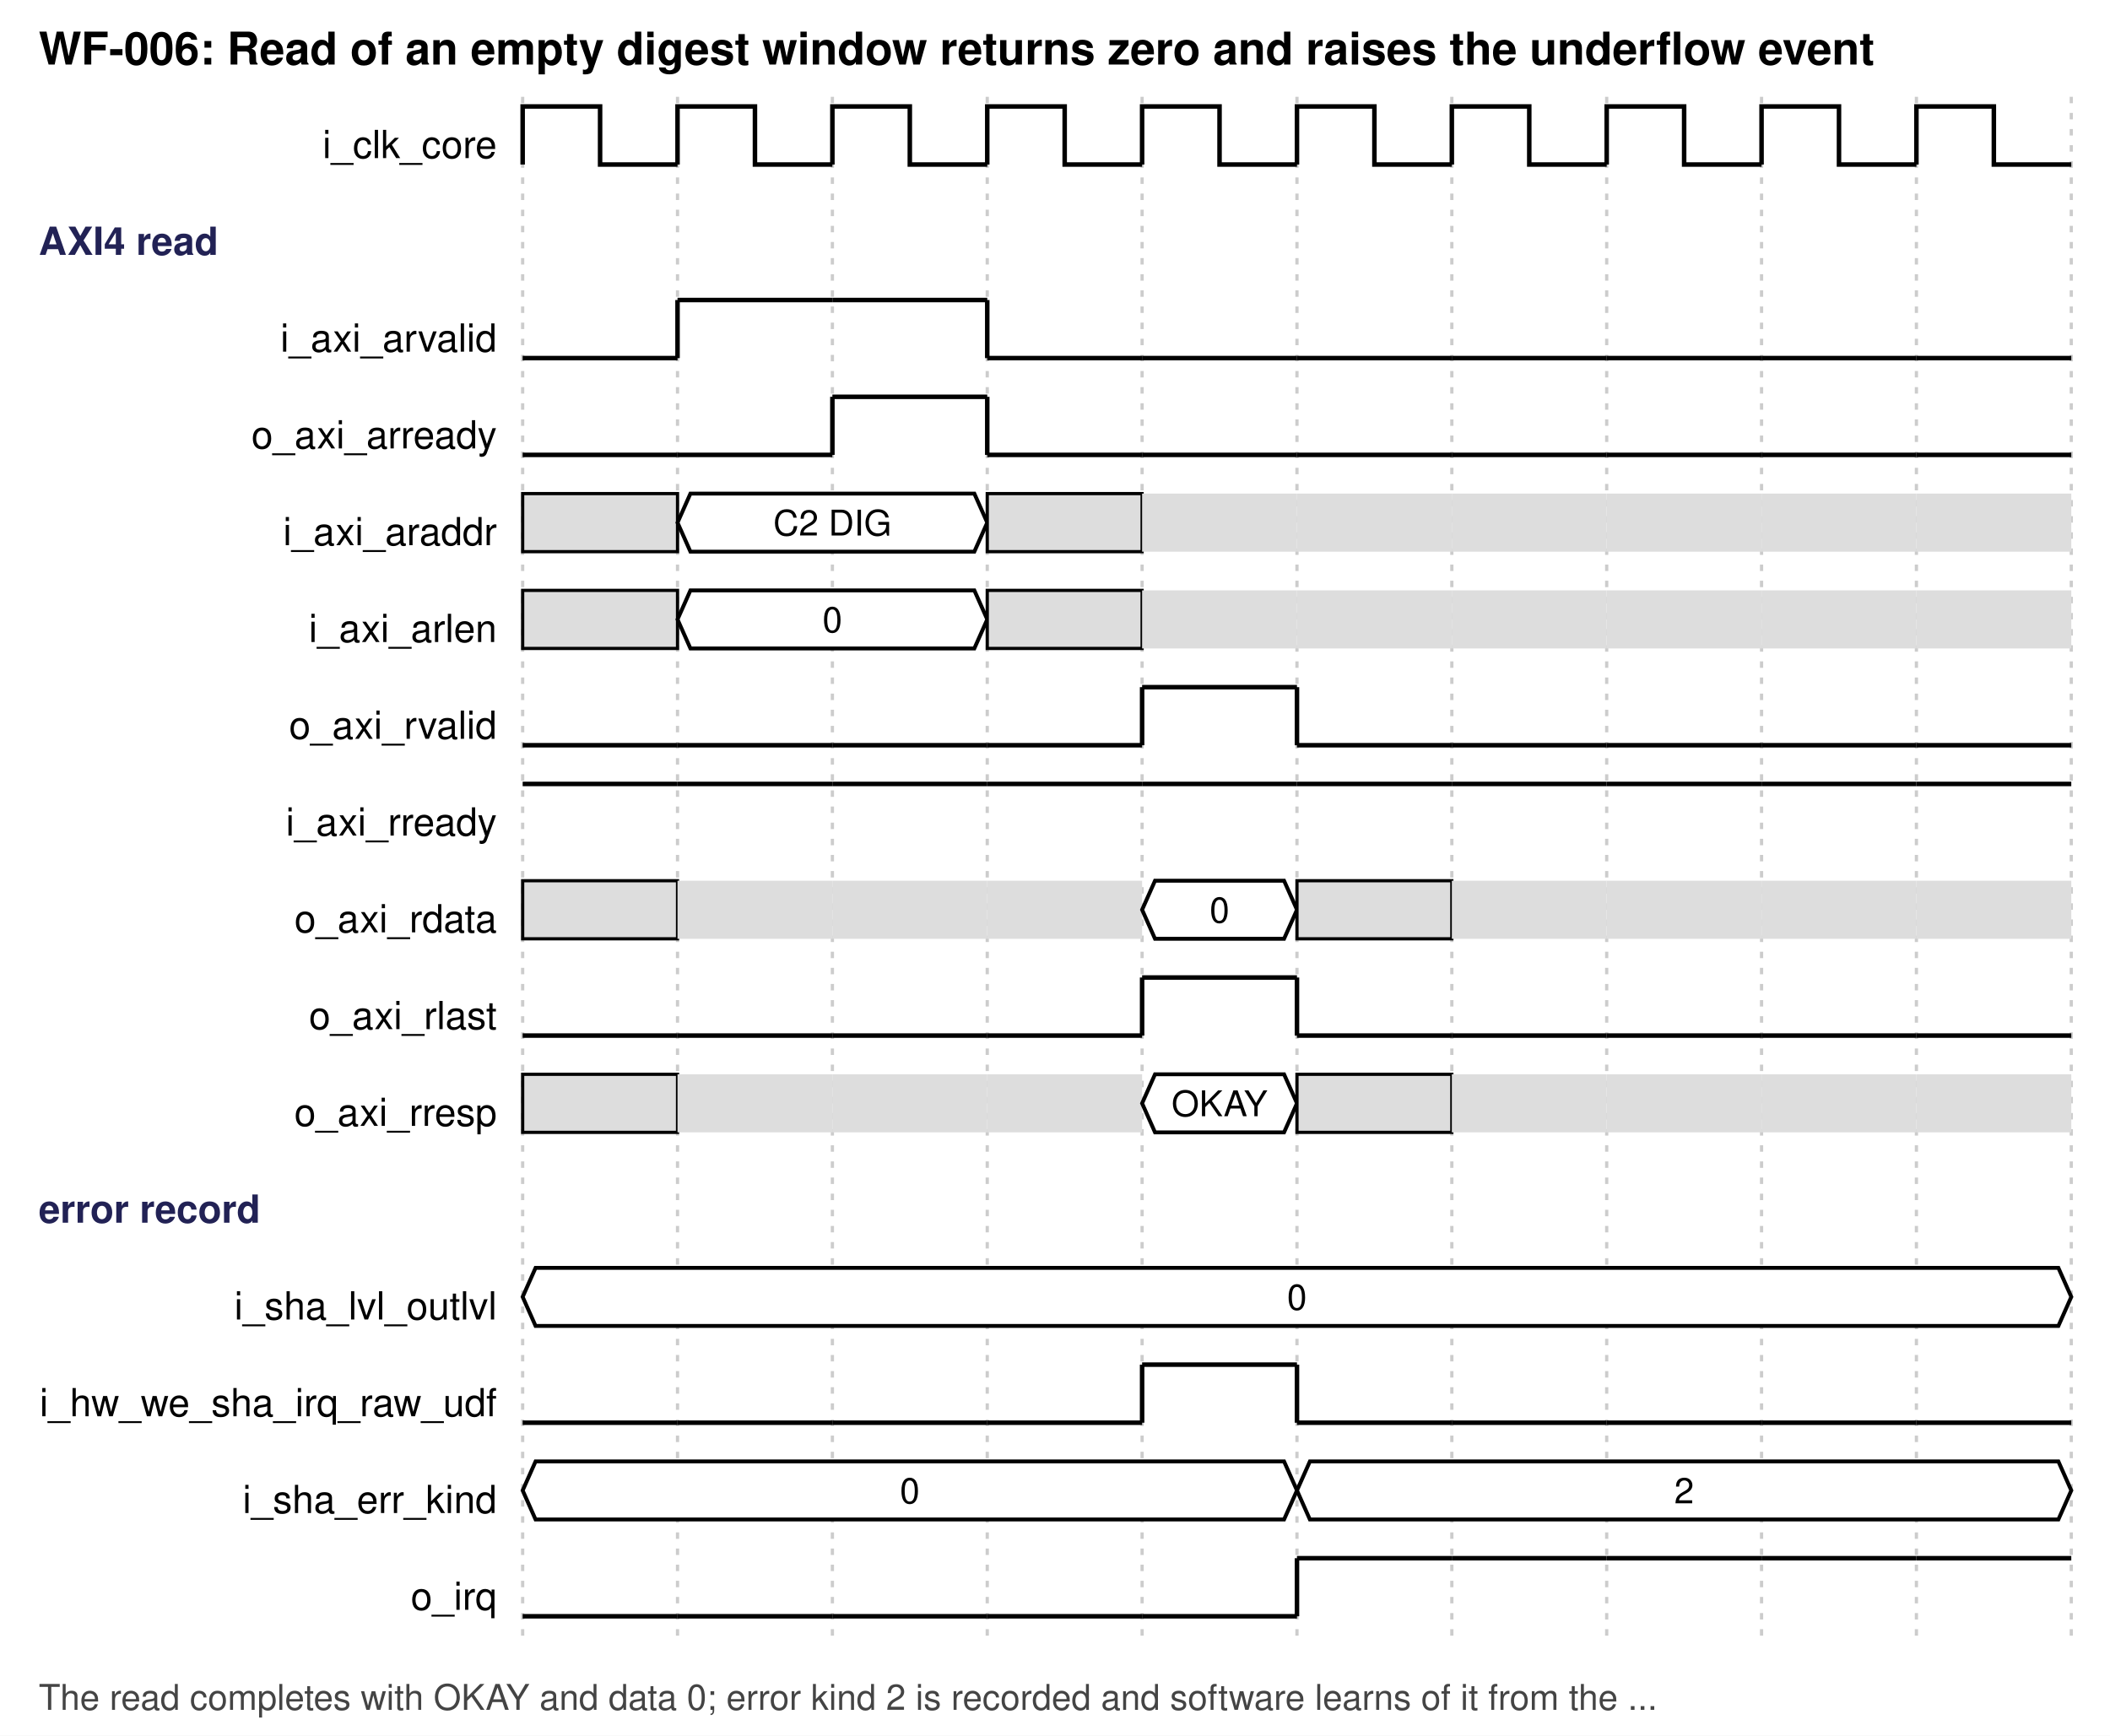
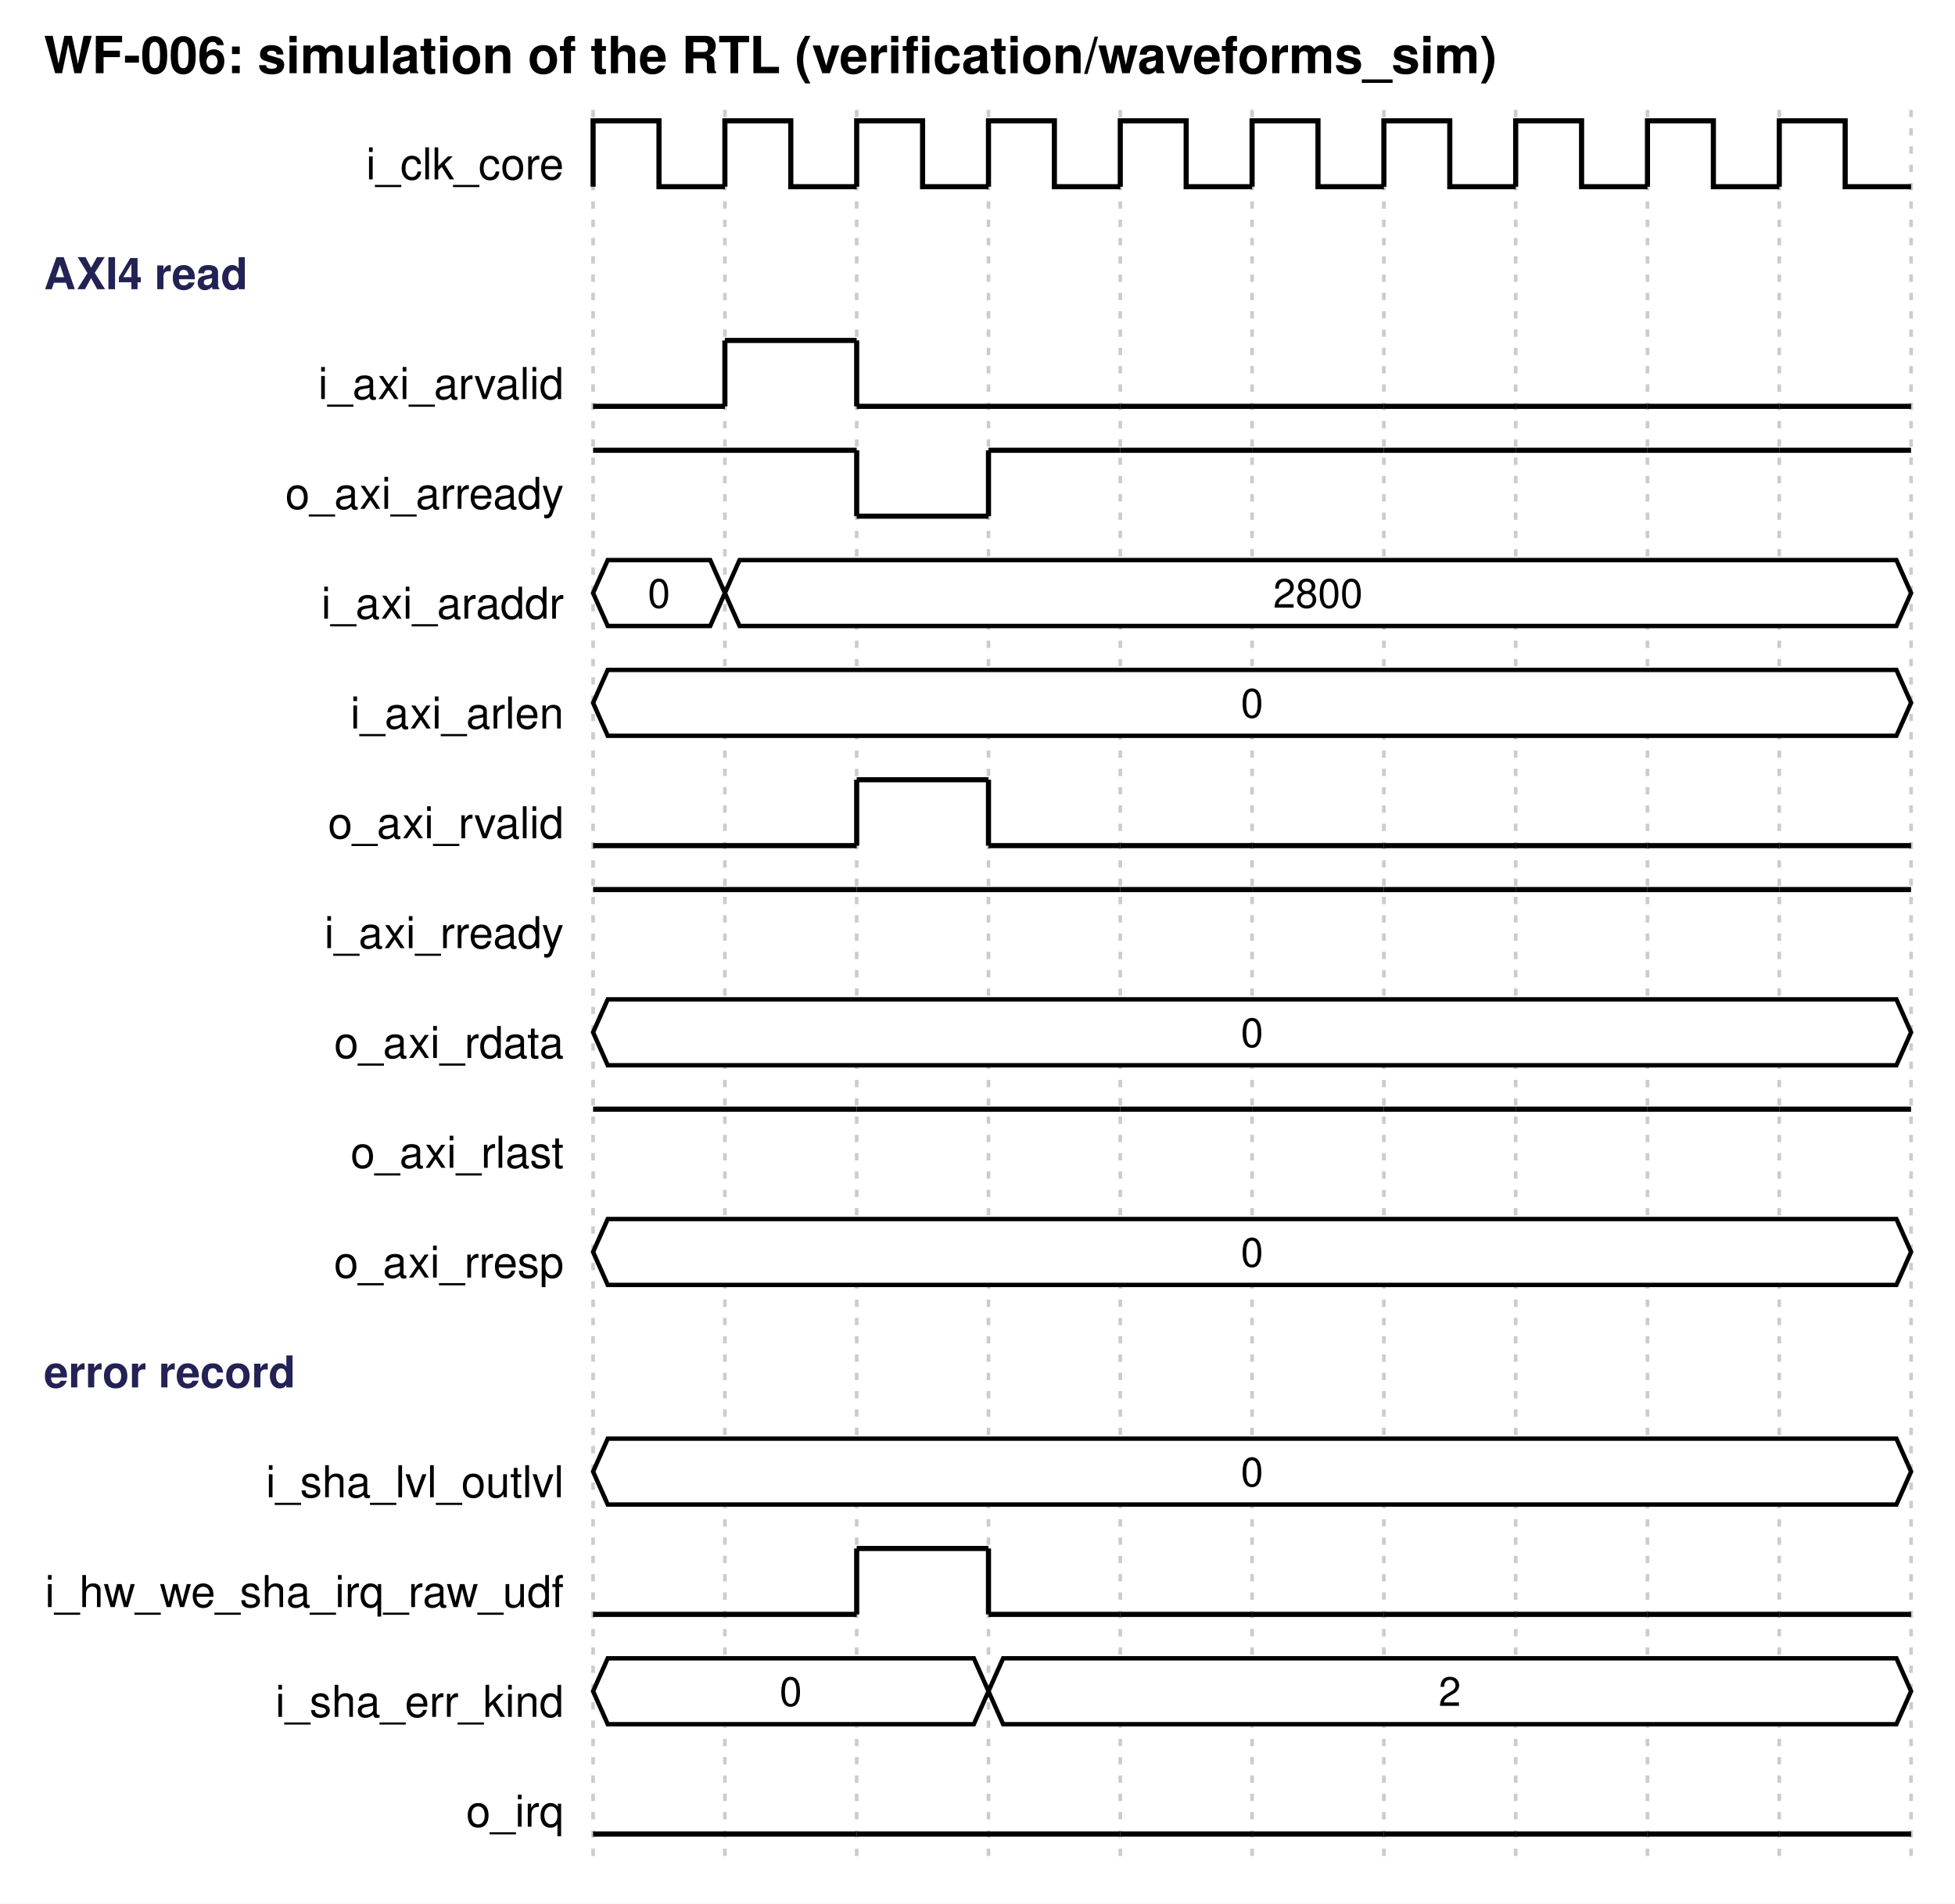
- <svg xmlns="http://www.w3.org/2000/svg" width="654" height="538" viewBox="0 0 654 538" font-family="Helvetica,Arial,sans-serif">
+ <svg xmlns="http://www.w3.org/2000/svg" width="534" height="520" viewBox="0 0 534 520" font-family="Helvetica,Arial,sans-serif">
  <rect width="100%" height="100%" fill="#fff" />
-   <text x="12" y="20" font-size="14" font-weight="bold">WF-006: Read of an empty digest window returns zero and raises the underflow event</text>
+   <text x="12" y="20" font-size="14" font-weight="bold">WF-006: simulation of the RTL (verification/waveforms_sim)</text>
  <line x1="162" y1="30" x2="162" y2="510" stroke="#ccc" stroke-dasharray="2,3" />
-   <line x1="210" y1="30" x2="210" y2="510" stroke="#ccc" stroke-dasharray="2,3" />
-   <line x1="258" y1="30" x2="258" y2="510" stroke="#ccc" stroke-dasharray="2,3" />
+   <line x1="198" y1="30" x2="198" y2="510" stroke="#ccc" stroke-dasharray="2,3" />
+   <line x1="234" y1="30" x2="234" y2="510" stroke="#ccc" stroke-dasharray="2,3" />
+   <line x1="270" y1="30" x2="270" y2="510" stroke="#ccc" stroke-dasharray="2,3" />
  <line x1="306" y1="30" x2="306" y2="510" stroke="#ccc" stroke-dasharray="2,3" />
-   <line x1="354" y1="30" x2="354" y2="510" stroke="#ccc" stroke-dasharray="2,3" />
-   <line x1="402" y1="30" x2="402" y2="510" stroke="#ccc" stroke-dasharray="2,3" />
+   <line x1="342" y1="30" x2="342" y2="510" stroke="#ccc" stroke-dasharray="2,3" />
+   <line x1="378" y1="30" x2="378" y2="510" stroke="#ccc" stroke-dasharray="2,3" />
+   <line x1="414" y1="30" x2="414" y2="510" stroke="#ccc" stroke-dasharray="2,3" />
  <line x1="450" y1="30" x2="450" y2="510" stroke="#ccc" stroke-dasharray="2,3" />
-   <line x1="498" y1="30" x2="498" y2="510" stroke="#ccc" stroke-dasharray="2,3" />
-   <line x1="546" y1="30" x2="546" y2="510" stroke="#ccc" stroke-dasharray="2,3" />
-   <line x1="594" y1="30" x2="594" y2="510" stroke="#ccc" stroke-dasharray="2,3" />
-   <line x1="642" y1="30" x2="642" y2="510" stroke="#ccc" stroke-dasharray="2,3" />
+   <line x1="486" y1="30" x2="486" y2="510" stroke="#ccc" stroke-dasharray="2,3" />
+   <line x1="522" y1="30" x2="522" y2="510" stroke="#ccc" stroke-dasharray="2,3" />
  <text x="154" y="49" font-size="12" text-anchor="end">i_clk_core</text>
-   <polyline points="162.0,51.0 162.0,33.0 186.0,33.0 186.0,51.0 210.0,51.0" stroke="#000" stroke-width="1.4" fill="none" />
-   <polyline points="210.0,51.0 210.0,33.0 234.0,33.0 234.0,51.0 258.0,51.0" stroke="#000" stroke-width="1.4" fill="none" />
-   <polyline points="258.0,51.0 258.0,33.0 282.0,33.0 282.0,51.0 306.0,51.0" stroke="#000" stroke-width="1.4" fill="none" />
-   <polyline points="306.0,51.0 306.0,33.0 330.0,33.0 330.0,51.0 354.0,51.0" stroke="#000" stroke-width="1.4" fill="none" />
-   <polyline points="354.0,51.0 354.0,33.0 378.0,33.0 378.0,51.0 402.0,51.0" stroke="#000" stroke-width="1.4" fill="none" />
-   <polyline points="402.0,51.0 402.0,33.0 426.0,33.0 426.0,51.0 450.0,51.0" stroke="#000" stroke-width="1.4" fill="none" />
-   <polyline points="450.0,51.0 450.0,33.0 474.0,33.0 474.0,51.0 498.0,51.0" stroke="#000" stroke-width="1.4" fill="none" />
-   <polyline points="498.0,51.0 498.0,33.0 522.0,33.0 522.0,51.0 546.0,51.0" stroke="#000" stroke-width="1.4" fill="none" />
-   <polyline points="546.0,51.0 546.0,33.0 570.0,33.0 570.0,51.0 594.0,51.0" stroke="#000" stroke-width="1.4" fill="none" />
-   <polyline points="594.0,51.0 594.0,33.0 618.0,33.0 618.0,51.0 642.0,51.0" stroke="#000" stroke-width="1.4" fill="none" />
+   <polyline points="162.0,51.0 162.0,33.0 180.0,33.0 180.0,51.0 198.0,51.0" stroke="#000" stroke-width="1.4" fill="none" />
+   <polyline points="198.0,51.0 198.0,33.0 216.0,33.0 216.0,51.0 234.0,51.0" stroke="#000" stroke-width="1.4" fill="none" />
+   <polyline points="234.0,51.0 234.0,33.0 252.0,33.0 252.0,51.0 270.0,51.0" stroke="#000" stroke-width="1.4" fill="none" />
+   <polyline points="270.0,51.0 270.0,33.0 288.0,33.0 288.0,51.0 306.0,51.0" stroke="#000" stroke-width="1.4" fill="none" />
+   <polyline points="306.0,51.0 306.0,33.0 324.0,33.0 324.0,51.0 342.0,51.0" stroke="#000" stroke-width="1.4" fill="none" />
+   <polyline points="342.0,51.0 342.0,33.0 360.0,33.0 360.0,51.0 378.0,51.0" stroke="#000" stroke-width="1.4" fill="none" />
+   <polyline points="378.0,51.0 378.0,33.0 396.0,33.0 396.0,51.0 414.0,51.0" stroke="#000" stroke-width="1.4" fill="none" />
+   <polyline points="414.0,51.0 414.0,33.0 432.0,33.0 432.0,51.0 450.0,51.0" stroke="#000" stroke-width="1.4" fill="none" />
+   <polyline points="450.0,51.0 450.0,33.0 468.0,33.0 468.0,51.0 486.0,51.0" stroke="#000" stroke-width="1.4" fill="none" />
+   <polyline points="486.0,51.0 486.0,33.0 504.0,33.0 504.0,51.0 522.0,51.0" stroke="#000" stroke-width="1.4" fill="none" />
  <text x="12" y="79" font-size="12" font-weight="bold" fill="#225">AXI4 read</text>
  <text x="154" y="109" font-size="12" text-anchor="end">i_axi_arvalid</text>
-   <polyline points="162.0,111.0 210.0,111.0" stroke="#000" stroke-width="1.4" fill="none" />
-   <polyline points="210.0,111.0 210.0,93.0" stroke="#000" stroke-width="1.4" fill="none" />
-   <polyline points="210.0,93.0 258.0,93.0" stroke="#000" stroke-width="1.4" fill="none" />
-   <polyline points="258.0,93.0 306.0,93.0" stroke="#000" stroke-width="1.4" fill="none" />
-   <polyline points="306.0,93.0 306.0,111.0" stroke="#000" stroke-width="1.4" fill="none" />
-   <polyline points="306.0,111.0 354.0,111.0" stroke="#000" stroke-width="1.4" fill="none" />
-   <polyline points="354.0,111.0 402.0,111.0" stroke="#000" stroke-width="1.4" fill="none" />
-   <polyline points="402.0,111.0 450.0,111.0" stroke="#000" stroke-width="1.4" fill="none" />
-   <polyline points="450.0,111.0 498.0,111.0" stroke="#000" stroke-width="1.4" fill="none" />
-   <polyline points="498.0,111.0 546.0,111.0" stroke="#000" stroke-width="1.4" fill="none" />
-   <polyline points="546.0,111.0 594.0,111.0" stroke="#000" stroke-width="1.4" fill="none" />
-   <polyline points="594.0,111.0 642.0,111.0" stroke="#000" stroke-width="1.4" fill="none" />
+   <polyline points="162.0,111.0 198.0,111.0" stroke="#000" stroke-width="1.4" fill="none" />
+   <polyline points="198.0,111.0 198.0,93.0" stroke="#000" stroke-width="1.4" fill="none" />
+   <polyline points="198.0,93.0 234.0,93.0" stroke="#000" stroke-width="1.4" fill="none" />
+   <polyline points="234.0,93.0 234.0,111.0" stroke="#000" stroke-width="1.4" fill="none" />
+   <polyline points="234.0,111.0 270.0,111.0" stroke="#000" stroke-width="1.4" fill="none" />
+   <polyline points="270.0,111.0 306.0,111.0" stroke="#000" stroke-width="1.4" fill="none" />
+   <polyline points="306.0,111.0 342.0,111.0" stroke="#000" stroke-width="1.4" fill="none" />
+   <polyline points="342.0,111.0 378.0,111.0" stroke="#000" stroke-width="1.4" fill="none" />
+   <polyline points="378.0,111.0 414.0,111.0" stroke="#000" stroke-width="1.4" fill="none" />
+   <polyline points="414.0,111.0 450.0,111.0" stroke="#000" stroke-width="1.4" fill="none" />
+   <polyline points="450.0,111.0 486.0,111.0" stroke="#000" stroke-width="1.4" fill="none" />
+   <polyline points="486.0,111.0 522.0,111.0" stroke="#000" stroke-width="1.4" fill="none" />
  <text x="154" y="139" font-size="12" text-anchor="end">o_axi_arready</text>
-   <polyline points="162.0,141.0 210.0,141.0" stroke="#000" stroke-width="1.4" fill="none" />
-   <polyline points="210.0,141.0 258.0,141.0" stroke="#000" stroke-width="1.4" fill="none" />
-   <polyline points="258.0,141.0 258.0,123.0" stroke="#000" stroke-width="1.4" fill="none" />
-   <polyline points="258.0,123.0 306.0,123.0" stroke="#000" stroke-width="1.4" fill="none" />
-   <polyline points="306.0,123.0 306.0,141.0" stroke="#000" stroke-width="1.4" fill="none" />
-   <polyline points="306.0,141.0 354.0,141.0" stroke="#000" stroke-width="1.4" fill="none" />
-   <polyline points="354.0,141.0 402.0,141.0" stroke="#000" stroke-width="1.4" fill="none" />
-   <polyline points="402.0,141.0 450.0,141.0" stroke="#000" stroke-width="1.4" fill="none" />
-   <polyline points="450.0,141.0 498.0,141.0" stroke="#000" stroke-width="1.4" fill="none" />
-   <polyline points="498.0,141.0 546.0,141.0" stroke="#000" stroke-width="1.4" fill="none" />
-   <polyline points="546.0,141.0 594.0,141.0" stroke="#000" stroke-width="1.4" fill="none" />
-   <polyline points="594.0,141.0 642.0,141.0" stroke="#000" stroke-width="1.4" fill="none" />
+   <polyline points="162.0,123.0 198.0,123.0" stroke="#000" stroke-width="1.4" fill="none" />
+   <polyline points="198.0,123.0 234.0,123.0" stroke="#000" stroke-width="1.4" fill="none" />
+   <polyline points="234.0,123.0 234.0,141.0" stroke="#000" stroke-width="1.4" fill="none" />
+   <polyline points="234.0,141.0 270.0,141.0" stroke="#000" stroke-width="1.4" fill="none" />
+   <polyline points="270.0,141.0 270.0,123.0" stroke="#000" stroke-width="1.4" fill="none" />
+   <polyline points="270.0,123.0 306.0,123.0" stroke="#000" stroke-width="1.4" fill="none" />
+   <polyline points="306.0,123.0 342.0,123.0" stroke="#000" stroke-width="1.4" fill="none" />
+   <polyline points="342.0,123.0 378.0,123.0" stroke="#000" stroke-width="1.4" fill="none" />
+   <polyline points="378.0,123.0 414.0,123.0" stroke="#000" stroke-width="1.4" fill="none" />
+   <polyline points="414.0,123.0 450.0,123.0" stroke="#000" stroke-width="1.4" fill="none" />
+   <polyline points="450.0,123.0 486.0,123.0" stroke="#000" stroke-width="1.4" fill="none" />
+   <polyline points="486.0,123.0 522.0,123.0" stroke="#000" stroke-width="1.4" fill="none" />
  <text x="154" y="169" font-size="12" text-anchor="end">i_axi_araddr</text>
-   <rect x="162.0" y="153.0" width="48.0" height="18.0" fill="#ddd" stroke="#000" />
-   <polygon points="214.0,153.0 302.0,153.0 306.0,162.0 302.0,171.0 214.0,171.0 210.0,162.0" fill="#ffffff" stroke="#000" stroke-width="1.2" />
-   <text x="258.0" y="166.0" text-anchor="middle" font-size="11">C2 DIG</text>
-   <rect x="306.0" y="153.0" width="48.0" height="18.0" fill="#ddd" stroke="#000" />
-   <rect x="354.0" y="153.0" width="48.0" height="18.0" fill="#ddd" stroke="none" />
-   <rect x="402.0" y="153.0" width="48.0" height="18.0" fill="#ddd" stroke="none" />
-   <rect x="450.0" y="153.0" width="48.0" height="18.0" fill="#ddd" stroke="none" />
-   <rect x="498.0" y="153.0" width="48.0" height="18.0" fill="#ddd" stroke="none" />
-   <rect x="546.0" y="153.0" width="48.0" height="18.0" fill="#ddd" stroke="none" />
-   <rect x="594.0" y="153.0" width="48.0" height="18.0" fill="#ddd" stroke="none" />
+   <polygon points="166.0,153.0 194.0,153.0 198.0,162.0 194.0,171.0 166.0,171.0 162.0,162.0" fill="#ffffff" stroke="#000" stroke-width="1.2" />
+   <text x="180.0" y="166.0" text-anchor="middle" font-size="11">0</text>
+   <polygon points="202.0,153.0 518.0,153.0 522.0,162.0 518.0,171.0 202.0,171.0 198.0,162.0" fill="#ffffff" stroke="#000" stroke-width="1.2" />
+   <text x="360.0" y="166.0" text-anchor="middle" font-size="11">2800</text>
  <text x="154" y="199" font-size="12" text-anchor="end">i_axi_arlen</text>
-   <rect x="162.0" y="183.0" width="48.0" height="18.0" fill="#ddd" stroke="#000" />
-   <polygon points="214.0,183.0 302.0,183.0 306.0,192.0 302.0,201.0 214.0,201.0 210.0,192.0" fill="#ffffff" stroke="#000" stroke-width="1.2" />
-   <text x="258.0" y="196.0" text-anchor="middle" font-size="11">0</text>
-   <rect x="306.0" y="183.0" width="48.0" height="18.0" fill="#ddd" stroke="#000" />
-   <rect x="354.0" y="183.0" width="48.0" height="18.0" fill="#ddd" stroke="none" />
-   <rect x="402.0" y="183.0" width="48.0" height="18.0" fill="#ddd" stroke="none" />
-   <rect x="450.0" y="183.0" width="48.0" height="18.0" fill="#ddd" stroke="none" />
-   <rect x="498.0" y="183.0" width="48.0" height="18.0" fill="#ddd" stroke="none" />
-   <rect x="546.0" y="183.0" width="48.0" height="18.0" fill="#ddd" stroke="none" />
-   <rect x="594.0" y="183.0" width="48.0" height="18.0" fill="#ddd" stroke="none" />
+   <polygon points="166.0,183.0 518.0,183.0 522.0,192.0 518.0,201.0 166.0,201.0 162.0,192.0" fill="#ffffff" stroke="#000" stroke-width="1.2" />
+   <text x="342.0" y="196.0" text-anchor="middle" font-size="11">0</text>
  <text x="154" y="229" font-size="12" text-anchor="end">o_axi_rvalid</text>
-   <polyline points="162.0,231.0 210.0,231.0" stroke="#000" stroke-width="1.4" fill="none" />
-   <polyline points="210.0,231.0 258.0,231.0" stroke="#000" stroke-width="1.4" fill="none" />
-   <polyline points="258.0,231.0 306.0,231.0" stroke="#000" stroke-width="1.4" fill="none" />
-   <polyline points="306.0,231.0 354.0,231.0" stroke="#000" stroke-width="1.4" fill="none" />
-   <polyline points="354.0,231.0 354.0,213.0" stroke="#000" stroke-width="1.4" fill="none" />
-   <polyline points="354.0,213.0 402.0,213.0" stroke="#000" stroke-width="1.4" fill="none" />
-   <polyline points="402.0,213.0 402.0,231.0" stroke="#000" stroke-width="1.4" fill="none" />
-   <polyline points="402.0,231.0 450.0,231.0" stroke="#000" stroke-width="1.4" fill="none" />
-   <polyline points="450.0,231.0 498.0,231.0" stroke="#000" stroke-width="1.4" fill="none" />
-   <polyline points="498.0,231.0 546.0,231.0" stroke="#000" stroke-width="1.4" fill="none" />
-   <polyline points="546.0,231.0 594.0,231.0" stroke="#000" stroke-width="1.4" fill="none" />
-   <polyline points="594.0,231.0 642.0,231.0" stroke="#000" stroke-width="1.4" fill="none" />
+   <polyline points="162.0,231.0 198.0,231.0" stroke="#000" stroke-width="1.4" fill="none" />
+   <polyline points="198.0,231.0 234.0,231.0" stroke="#000" stroke-width="1.4" fill="none" />
+   <polyline points="234.0,231.0 234.0,213.0" stroke="#000" stroke-width="1.4" fill="none" />
+   <polyline points="234.0,213.0 270.0,213.0" stroke="#000" stroke-width="1.4" fill="none" />
+   <polyline points="270.0,213.0 270.0,231.0" stroke="#000" stroke-width="1.4" fill="none" />
+   <polyline points="270.0,231.0 306.0,231.0" stroke="#000" stroke-width="1.4" fill="none" />
+   <polyline points="306.0,231.0 342.0,231.0" stroke="#000" stroke-width="1.4" fill="none" />
+   <polyline points="342.0,231.0 378.0,231.0" stroke="#000" stroke-width="1.4" fill="none" />
+   <polyline points="378.0,231.0 414.0,231.0" stroke="#000" stroke-width="1.4" fill="none" />
+   <polyline points="414.0,231.0 450.0,231.0" stroke="#000" stroke-width="1.4" fill="none" />
+   <polyline points="450.0,231.0 486.0,231.0" stroke="#000" stroke-width="1.4" fill="none" />
+   <polyline points="486.0,231.0 522.0,231.0" stroke="#000" stroke-width="1.4" fill="none" />
  <text x="154" y="259" font-size="12" text-anchor="end">i_axi_rready</text>
-   <polyline points="162.0,243.0 210.0,243.0" stroke="#000" stroke-width="1.4" fill="none" />
-   <polyline points="210.0,243.0 258.0,243.0" stroke="#000" stroke-width="1.4" fill="none" />
-   <polyline points="258.0,243.0 306.0,243.0" stroke="#000" stroke-width="1.4" fill="none" />
-   <polyline points="306.0,243.0 354.0,243.0" stroke="#000" stroke-width="1.4" fill="none" />
-   <polyline points="354.0,243.0 402.0,243.0" stroke="#000" stroke-width="1.4" fill="none" />
-   <polyline points="402.0,243.0 450.0,243.0" stroke="#000" stroke-width="1.4" fill="none" />
-   <polyline points="450.0,243.0 498.0,243.0" stroke="#000" stroke-width="1.4" fill="none" />
-   <polyline points="498.0,243.0 546.0,243.0" stroke="#000" stroke-width="1.4" fill="none" />
-   <polyline points="546.0,243.0 594.0,243.0" stroke="#000" stroke-width="1.4" fill="none" />
-   <polyline points="594.0,243.0 642.0,243.0" stroke="#000" stroke-width="1.4" fill="none" />
+   <polyline points="162.0,243.0 198.0,243.0" stroke="#000" stroke-width="1.4" fill="none" />
+   <polyline points="198.0,243.0 234.0,243.0" stroke="#000" stroke-width="1.4" fill="none" />
+   <polyline points="234.0,243.0 270.0,243.0" stroke="#000" stroke-width="1.4" fill="none" />
+   <polyline points="270.0,243.0 306.0,243.0" stroke="#000" stroke-width="1.4" fill="none" />
+   <polyline points="306.0,243.0 342.0,243.0" stroke="#000" stroke-width="1.4" fill="none" />
+   <polyline points="342.0,243.0 378.0,243.0" stroke="#000" stroke-width="1.4" fill="none" />
+   <polyline points="378.0,243.0 414.0,243.0" stroke="#000" stroke-width="1.4" fill="none" />
+   <polyline points="414.0,243.0 450.0,243.0" stroke="#000" stroke-width="1.4" fill="none" />
+   <polyline points="450.0,243.0 486.0,243.0" stroke="#000" stroke-width="1.4" fill="none" />
+   <polyline points="486.0,243.0 522.0,243.0" stroke="#000" stroke-width="1.4" fill="none" />
  <text x="154" y="289" font-size="12" text-anchor="end">o_axi_rdata</text>
-   <rect x="162.0" y="273.0" width="48.0" height="18.0" fill="#ddd" stroke="#000" />
-   <rect x="210.0" y="273.0" width="48.0" height="18.0" fill="#ddd" stroke="none" />
-   <rect x="258.0" y="273.0" width="48.0" height="18.0" fill="#ddd" stroke="none" />
-   <rect x="306.0" y="273.0" width="48.0" height="18.0" fill="#ddd" stroke="none" />
-   <polygon points="358.0,273.0 398.0,273.0 402.0,282.0 398.0,291.0 358.0,291.0 354.0,282.0" fill="#ffffff" stroke="#000" stroke-width="1.2" />
-   <text x="378.0" y="286.0" text-anchor="middle" font-size="11">0</text>
-   <rect x="402.0" y="273.0" width="48.0" height="18.0" fill="#ddd" stroke="#000" />
-   <rect x="450.0" y="273.0" width="48.0" height="18.0" fill="#ddd" stroke="none" />
-   <rect x="498.0" y="273.0" width="48.0" height="18.0" fill="#ddd" stroke="none" />
-   <rect x="546.0" y="273.0" width="48.0" height="18.0" fill="#ddd" stroke="none" />
-   <rect x="594.0" y="273.0" width="48.0" height="18.0" fill="#ddd" stroke="none" />
+   <polygon points="166.0,273.0 518.0,273.0 522.0,282.0 518.0,291.0 166.0,291.0 162.0,282.0" fill="#ffffff" stroke="#000" stroke-width="1.2" />
+   <text x="342.0" y="286.0" text-anchor="middle" font-size="11">0</text>
  <text x="154" y="319" font-size="12" text-anchor="end">o_axi_rlast</text>
-   <polyline points="162.0,321.0 210.0,321.0" stroke="#000" stroke-width="1.4" fill="none" />
-   <polyline points="210.0,321.0 258.0,321.0" stroke="#000" stroke-width="1.4" fill="none" />
-   <polyline points="258.0,321.0 306.0,321.0" stroke="#000" stroke-width="1.4" fill="none" />
-   <polyline points="306.0,321.0 354.0,321.0" stroke="#000" stroke-width="1.4" fill="none" />
-   <polyline points="354.0,321.0 354.0,303.0" stroke="#000" stroke-width="1.4" fill="none" />
-   <polyline points="354.0,303.0 402.0,303.0" stroke="#000" stroke-width="1.4" fill="none" />
-   <polyline points="402.0,303.0 402.0,321.0" stroke="#000" stroke-width="1.4" fill="none" />
-   <polyline points="402.0,321.0 450.0,321.0" stroke="#000" stroke-width="1.4" fill="none" />
-   <polyline points="450.0,321.0 498.0,321.0" stroke="#000" stroke-width="1.4" fill="none" />
-   <polyline points="498.0,321.0 546.0,321.0" stroke="#000" stroke-width="1.4" fill="none" />
-   <polyline points="546.0,321.0 594.0,321.0" stroke="#000" stroke-width="1.4" fill="none" />
-   <polyline points="594.0,321.0 642.0,321.0" stroke="#000" stroke-width="1.4" fill="none" />
+   <polyline points="162.0,303.0 198.0,303.0" stroke="#000" stroke-width="1.4" fill="none" />
+   <polyline points="198.0,303.0 234.0,303.0" stroke="#000" stroke-width="1.4" fill="none" />
+   <polyline points="234.0,303.0 270.0,303.0" stroke="#000" stroke-width="1.4" fill="none" />
+   <polyline points="270.0,303.0 306.0,303.0" stroke="#000" stroke-width="1.4" fill="none" />
+   <polyline points="306.0,303.0 342.0,303.0" stroke="#000" stroke-width="1.4" fill="none" />
+   <polyline points="342.0,303.0 378.0,303.0" stroke="#000" stroke-width="1.4" fill="none" />
+   <polyline points="378.0,303.0 414.0,303.0" stroke="#000" stroke-width="1.4" fill="none" />
+   <polyline points="414.0,303.0 450.0,303.0" stroke="#000" stroke-width="1.4" fill="none" />
+   <polyline points="450.0,303.0 486.0,303.0" stroke="#000" stroke-width="1.4" fill="none" />
+   <polyline points="486.0,303.0 522.0,303.0" stroke="#000" stroke-width="1.4" fill="none" />
  <text x="154" y="349" font-size="12" text-anchor="end">o_axi_rresp</text>
-   <rect x="162.0" y="333.0" width="48.0" height="18.0" fill="#ddd" stroke="#000" />
-   <rect x="210.0" y="333.0" width="48.0" height="18.0" fill="#ddd" stroke="none" />
-   <rect x="258.0" y="333.0" width="48.0" height="18.0" fill="#ddd" stroke="none" />
-   <rect x="306.0" y="333.0" width="48.0" height="18.0" fill="#ddd" stroke="none" />
-   <polygon points="358.0,333.0 398.0,333.0 402.0,342.0 398.0,351.0 358.0,351.0 354.0,342.0" fill="#ffffff" stroke="#000" stroke-width="1.2" />
-   <text x="378.0" y="346.0" text-anchor="middle" font-size="11">OKAY</text>
-   <rect x="402.0" y="333.0" width="48.0" height="18.0" fill="#ddd" stroke="#000" />
-   <rect x="450.0" y="333.0" width="48.0" height="18.0" fill="#ddd" stroke="none" />
-   <rect x="498.0" y="333.0" width="48.0" height="18.0" fill="#ddd" stroke="none" />
-   <rect x="546.0" y="333.0" width="48.0" height="18.0" fill="#ddd" stroke="none" />
-   <rect x="594.0" y="333.0" width="48.0" height="18.0" fill="#ddd" stroke="none" />
+   <polygon points="166.0,333.0 518.0,333.0 522.0,342.0 518.0,351.0 166.0,351.0 162.0,342.0" fill="#ffffff" stroke="#000" stroke-width="1.2" />
+   <text x="342.0" y="346.0" text-anchor="middle" font-size="11">0</text>
  <text x="12" y="379" font-size="12" font-weight="bold" fill="#225">error record</text>
  <text x="154" y="409" font-size="12" text-anchor="end">i_sha_lvl_outlvl</text>
-   <polygon points="166.0,393.0 638.0,393.0 642.0,402.0 638.0,411.0 166.0,411.0 162.0,402.0" fill="#ffffff" stroke="#000" stroke-width="1.2" />
-   <text x="402.0" y="406.0" text-anchor="middle" font-size="11">0</text>
+   <polygon points="166.0,393.0 518.0,393.0 522.0,402.0 518.0,411.0 166.0,411.0 162.0,402.0" fill="#ffffff" stroke="#000" stroke-width="1.2" />
+   <text x="342.0" y="406.0" text-anchor="middle" font-size="11">0</text>
  <text x="154" y="439" font-size="12" text-anchor="end">i_hw_we_sha_irq_raw_udf</text>
-   <polyline points="162.0,441.0 210.0,441.0" stroke="#000" stroke-width="1.4" fill="none" />
-   <polyline points="210.0,441.0 258.0,441.0" stroke="#000" stroke-width="1.4" fill="none" />
-   <polyline points="258.0,441.0 306.0,441.0" stroke="#000" stroke-width="1.4" fill="none" />
-   <polyline points="306.0,441.0 354.0,441.0" stroke="#000" stroke-width="1.4" fill="none" />
-   <polyline points="354.0,441.0 354.0,423.0" stroke="#000" stroke-width="1.4" fill="none" />
-   <polyline points="354.0,423.0 402.0,423.0" stroke="#000" stroke-width="1.4" fill="none" />
-   <polyline points="402.0,423.0 402.0,441.0" stroke="#000" stroke-width="1.4" fill="none" />
-   <polyline points="402.0,441.0 450.0,441.0" stroke="#000" stroke-width="1.4" fill="none" />
-   <polyline points="450.0,441.0 498.0,441.0" stroke="#000" stroke-width="1.4" fill="none" />
-   <polyline points="498.0,441.0 546.0,441.0" stroke="#000" stroke-width="1.4" fill="none" />
-   <polyline points="546.0,441.0 594.0,441.0" stroke="#000" stroke-width="1.4" fill="none" />
-   <polyline points="594.0,441.0 642.0,441.0" stroke="#000" stroke-width="1.4" fill="none" />
+   <polyline points="162.0,441.0 198.0,441.0" stroke="#000" stroke-width="1.4" fill="none" />
+   <polyline points="198.0,441.0 234.0,441.0" stroke="#000" stroke-width="1.4" fill="none" />
+   <polyline points="234.0,441.0 234.0,423.0" stroke="#000" stroke-width="1.4" fill="none" />
+   <polyline points="234.0,423.0 270.0,423.0" stroke="#000" stroke-width="1.4" fill="none" />
+   <polyline points="270.0,423.0 270.0,441.0" stroke="#000" stroke-width="1.4" fill="none" />
+   <polyline points="270.0,441.0 306.0,441.0" stroke="#000" stroke-width="1.4" fill="none" />
+   <polyline points="306.0,441.0 342.0,441.0" stroke="#000" stroke-width="1.4" fill="none" />
+   <polyline points="342.0,441.0 378.0,441.0" stroke="#000" stroke-width="1.4" fill="none" />
+   <polyline points="378.0,441.0 414.0,441.0" stroke="#000" stroke-width="1.4" fill="none" />
+   <polyline points="414.0,441.0 450.0,441.0" stroke="#000" stroke-width="1.4" fill="none" />
+   <polyline points="450.0,441.0 486.0,441.0" stroke="#000" stroke-width="1.4" fill="none" />
+   <polyline points="486.0,441.0 522.0,441.0" stroke="#000" stroke-width="1.4" fill="none" />
  <text x="154" y="469" font-size="12" text-anchor="end">i_sha_err_kind</text>
-   <polygon points="166.0,453.0 398.0,453.0 402.0,462.0 398.0,471.0 166.0,471.0 162.0,462.0" fill="#ffffff" stroke="#000" stroke-width="1.2" />
-   <text x="282.0" y="466.0" text-anchor="middle" font-size="11">0</text>
-   <polygon points="406.0,453.0 638.0,453.0 642.0,462.0 638.0,471.0 406.0,471.0 402.0,462.0" fill="#ffffff" stroke="#000" stroke-width="1.2" />
-   <text x="522.0" y="466.0" text-anchor="middle" font-size="11">2</text>
+   <polygon points="166.0,453.0 266.0,453.0 270.0,462.0 266.0,471.0 166.0,471.0 162.0,462.0" fill="#ffffff" stroke="#000" stroke-width="1.2" />
+   <text x="216.0" y="466.0" text-anchor="middle" font-size="11">0</text>
+   <polygon points="274.0,453.0 518.0,453.0 522.0,462.0 518.0,471.0 274.0,471.0 270.0,462.0" fill="#ffffff" stroke="#000" stroke-width="1.2" />
+   <text x="396.0" y="466.0" text-anchor="middle" font-size="11">2</text>
  <text x="154" y="499" font-size="12" text-anchor="end">o_irq</text>
-   <polyline points="162.0,501.0 210.0,501.0" stroke="#000" stroke-width="1.4" fill="none" />
-   <polyline points="210.0,501.0 258.0,501.0" stroke="#000" stroke-width="1.4" fill="none" />
-   <polyline points="258.0,501.0 306.0,501.0" stroke="#000" stroke-width="1.4" fill="none" />
-   <polyline points="306.0,501.0 354.0,501.0" stroke="#000" stroke-width="1.4" fill="none" />
-   <polyline points="354.0,501.0 402.0,501.0" stroke="#000" stroke-width="1.4" fill="none" />
-   <polyline points="402.0,501.0 402.0,483.0" stroke="#000" stroke-width="1.4" fill="none" />
-   <polyline points="402.0,483.0 450.0,483.0" stroke="#000" stroke-width="1.4" fill="none" />
-   <polyline points="450.0,483.0 498.0,483.0" stroke="#000" stroke-width="1.4" fill="none" />
-   <polyline points="498.0,483.0 546.0,483.0" stroke="#000" stroke-width="1.4" fill="none" />
-   <polyline points="546.0,483.0 594.0,483.0" stroke="#000" stroke-width="1.4" fill="none" />
-   <polyline points="594.0,483.0 642.0,483.0" stroke="#000" stroke-width="1.4" fill="none" />
-   <text x="12" y="530" font-size="11" fill="#444">The read completes with OKAY and data 0; error kind 2 is recorded and software learns of it from the ...</text>
+   <polyline points="162.0,501.0 198.0,501.0" stroke="#000" stroke-width="1.4" fill="none" />
+   <polyline points="198.0,501.0 234.0,501.0" stroke="#000" stroke-width="1.4" fill="none" />
+   <polyline points="234.0,501.0 270.0,501.0" stroke="#000" stroke-width="1.4" fill="none" />
+   <polyline points="270.0,501.0 306.0,501.0" stroke="#000" stroke-width="1.4" fill="none" />
+   <polyline points="306.0,501.0 342.0,501.0" stroke="#000" stroke-width="1.4" fill="none" />
+   <polyline points="342.0,501.0 378.0,501.0" stroke="#000" stroke-width="1.4" fill="none" />
+   <polyline points="378.0,501.0 414.0,501.0" stroke="#000" stroke-width="1.4" fill="none" />
+   <polyline points="414.0,501.0 450.0,501.0" stroke="#000" stroke-width="1.4" fill="none" />
+   <polyline points="450.0,501.0 486.0,501.0" stroke="#000" stroke-width="1.4" fill="none" />
+   <polyline points="486.0,501.0 522.0,501.0" stroke="#000" stroke-width="1.4" fill="none" />
</svg>
